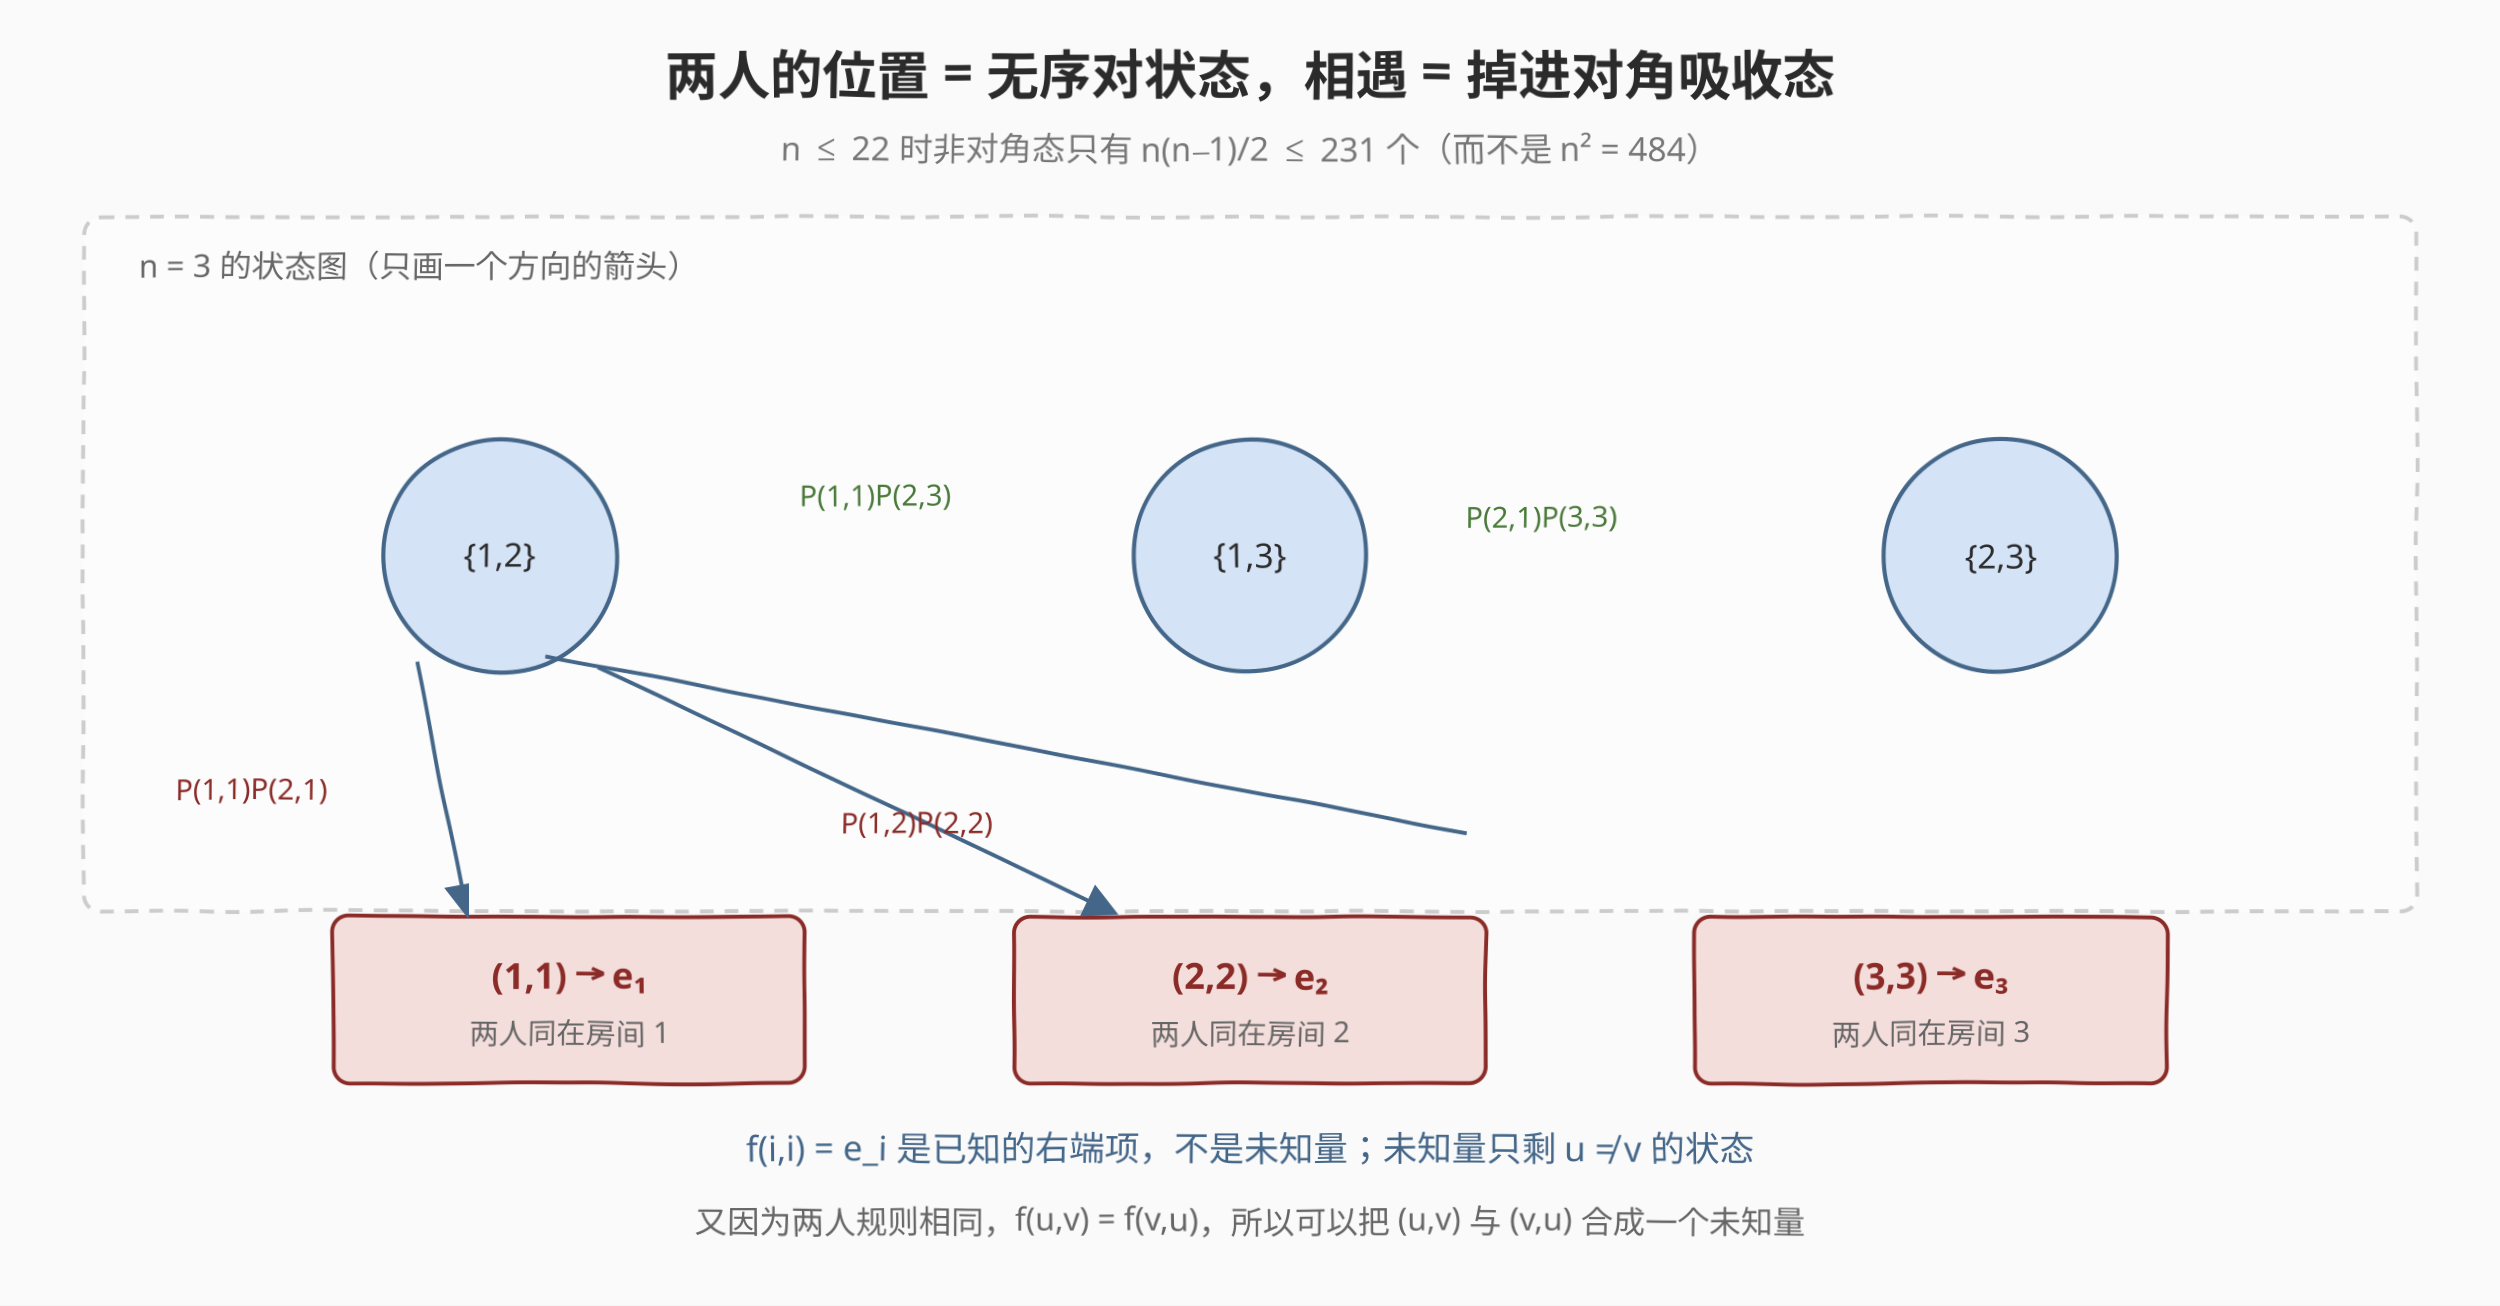
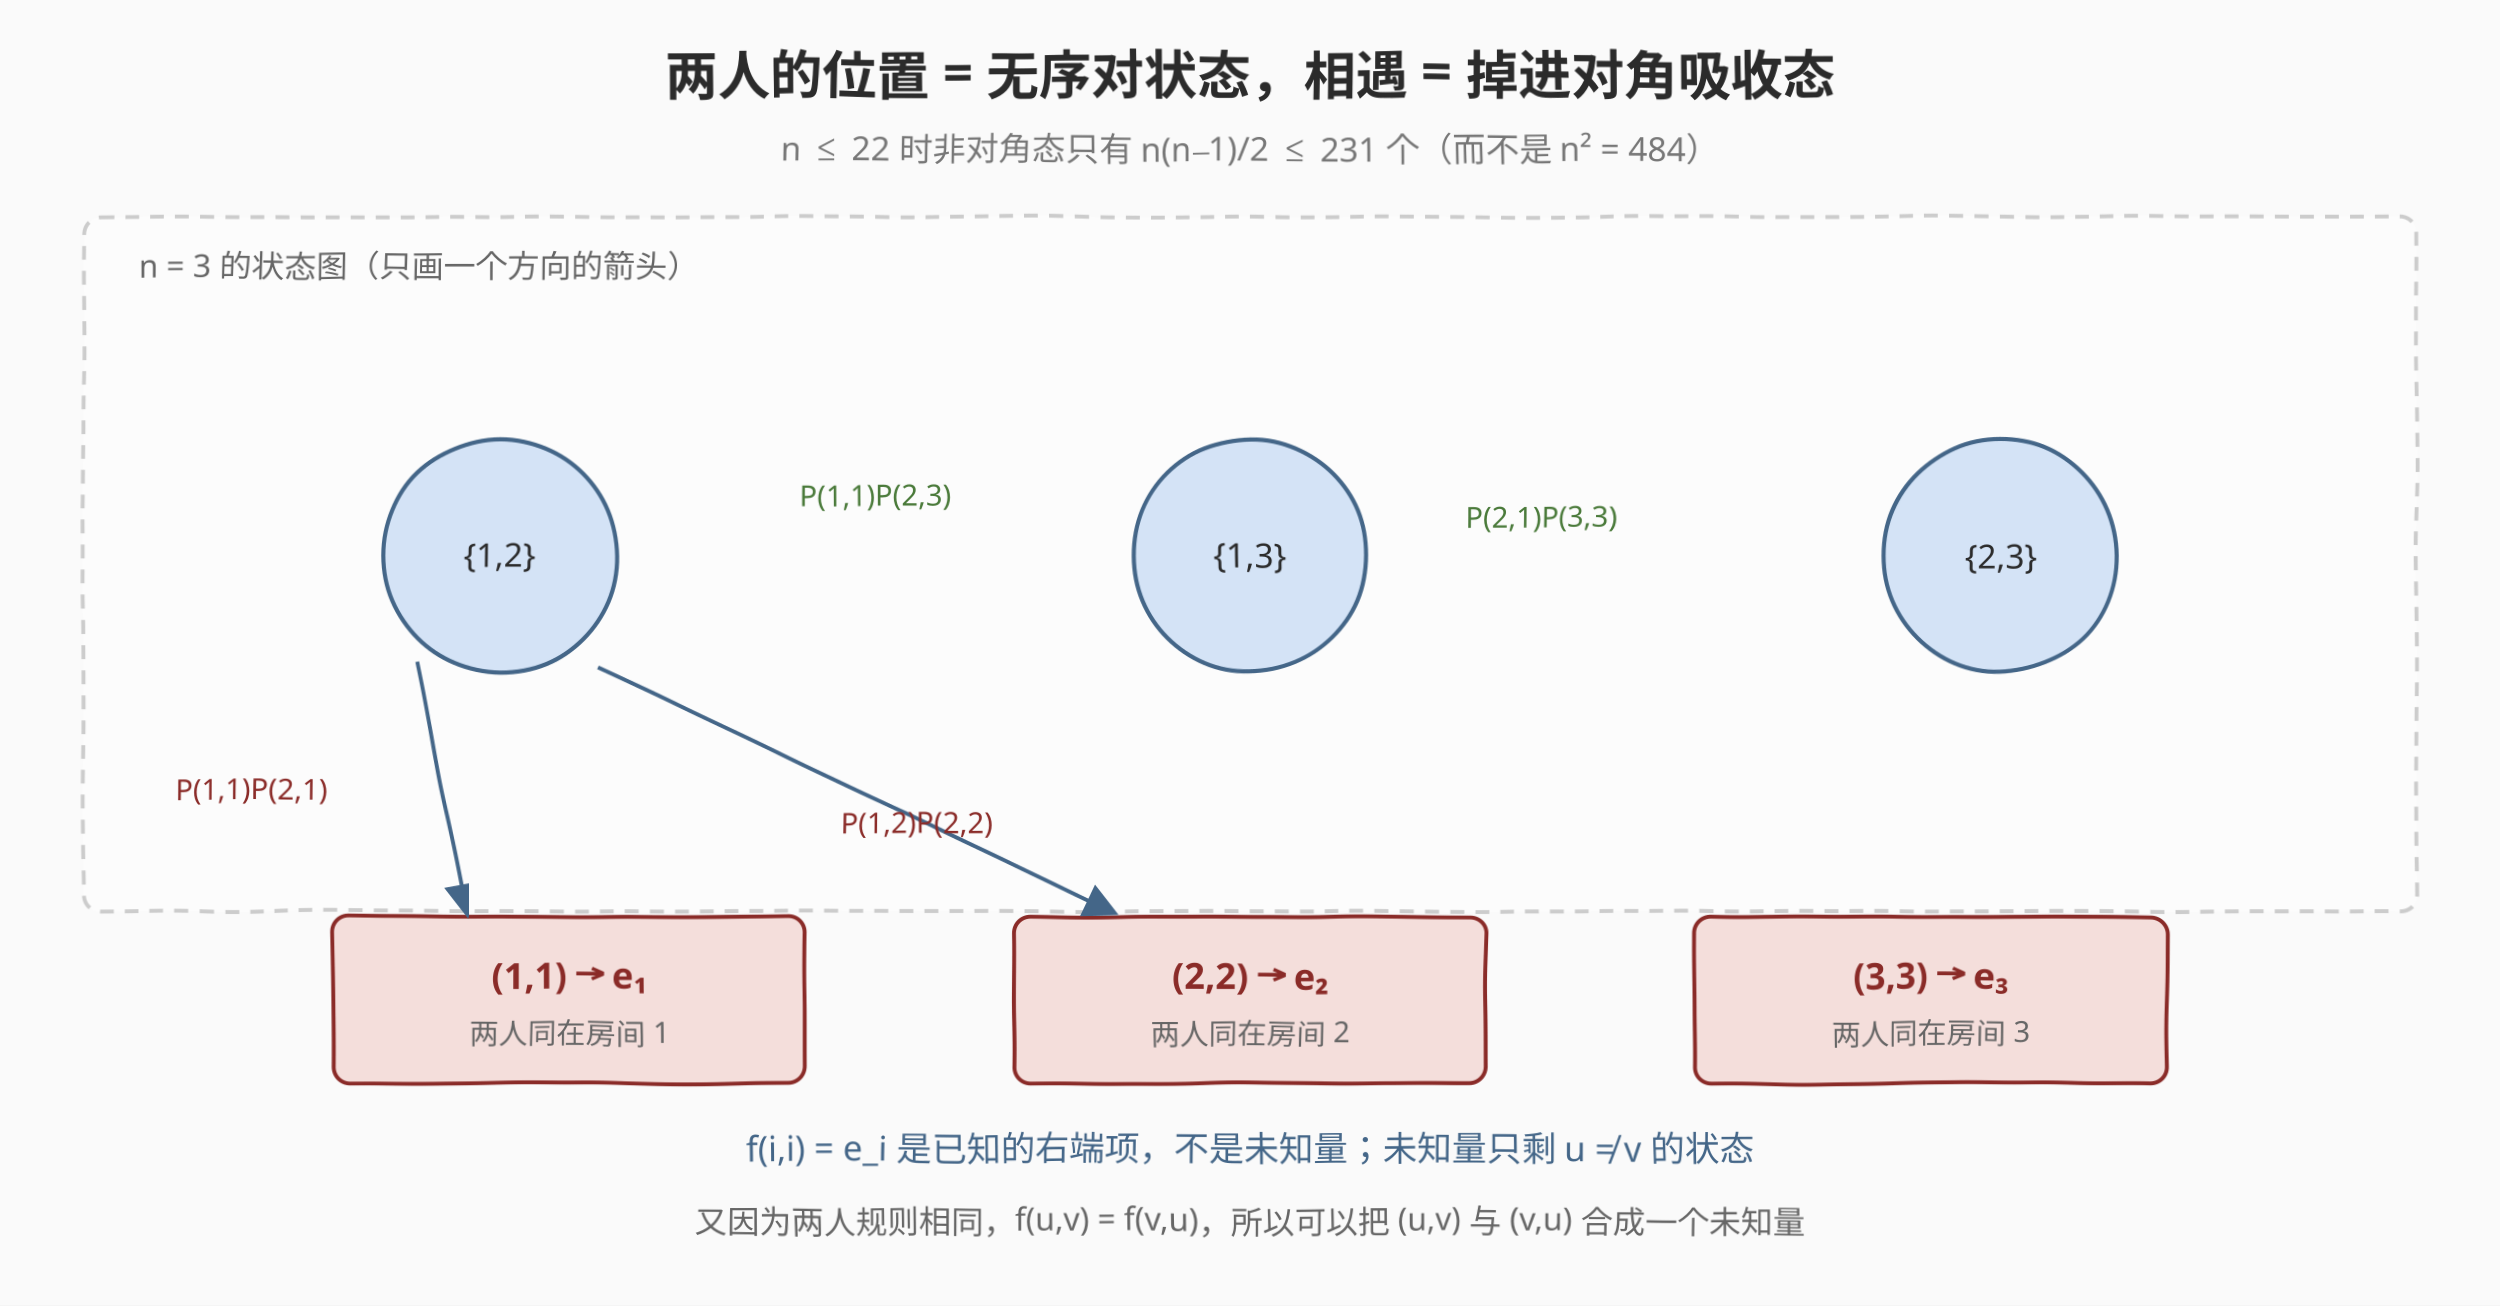
<svg xmlns="http://www.w3.org/2000/svg" width="900" height="470" viewBox="0 0 900 470" font-family="'Comic Sans MS','Marker Felt','Segoe UI','Kaiti SC',楷体,cursive">
  <defs>
    <filter id="rough2" x="-4%" y="-4%" width="108%" height="108%">
      <feTurbulence type="fractalNoise" baseFrequency="0.022" numOctaves="2" seed="11" />
      <feDisplacementMap in="SourceGraphic" scale="1.5" />
    </filter>
    <marker id="arr" markerWidth="9" markerHeight="9" refX="7" refY="4.5" orient="auto">
      <path d="M0,0 L9,4.5 L0,9 z" fill="#446688" />
    </marker>
  </defs>
  <rect width="900" height="470" fill="#fafafa" />
  <text x="450.0" y="34" text-anchor="middle" font-size="19" fill="#2b2b2b" font-weight="bold" filter="url(#rough2)">两人的位置 = 无序对状态，相遇 = 掉进对角吸收态</text>
  <text x="450.0" y="58" text-anchor="middle" font-size="12" fill="#777777" filter="url(#rough2)">n ≤ 22 时非对角态只有 n(n−1)/2 ≤ 231 个（而不是 n² = 484）</text>
  <g filter="url(#rough2)">
    <rect x="30" y="78" width="840" height="250" rx="6" fill="#ffffff" fill-opacity="0.4" stroke="#cccccc" stroke-width="1.4" stroke-dasharray="5 4" />
  </g>
  <text x="50" y="100" text-anchor="start" font-size="11.5" fill="#666666" filter="url(#rough2)">n = 3 的状态图（只画一个方向的箭头）</text>
  <g filter="url(#rough2)">
    <circle cx="180" cy="200" r="42" fill="#cfe0f5" fill-opacity="0.9" stroke="#446688" stroke-width="1.5" />
  </g>
  <text x="180" y="204.32" text-anchor="middle" font-size="12" fill="#2b2b2b" filter="url(#rough2)">{1,2}</text>
  <g filter="url(#rough2)">
    <circle cx="450" cy="200" r="42" fill="#cfe0f5" fill-opacity="0.9" stroke="#446688" stroke-width="1.5" />
  </g>
  <text x="450" y="204.32" text-anchor="middle" font-size="12" fill="#2b2b2b" filter="url(#rough2)">{1,3}</text>
  <g filter="url(#rough2)">
    <circle cx="720" cy="200" r="42" fill="#cfe0f5" fill-opacity="0.9" stroke="#446688" stroke-width="1.5" />
  </g>
  <text x="720" y="204.32" text-anchor="middle" font-size="12" fill="#2b2b2b" filter="url(#rough2)">{2,3}</text>
  <g filter="url(#rough2)">
    <line x1="222" y1="192" x2="408" y2="192" stroke="#446688" stroke-width="1.4" marker-end="url(#arr)" />
  </g>
  <text x="315" y="182" text-anchor="middle" font-size="10.5" fill="#4a7a3a" filter="url(#rough2)">P(1,1)P(2,3)</text>
  <g filter="url(#rough2)">
    <line x1="618" y1="200" x2="492" y2="200" stroke="#446688" stroke-width="1.4" marker-end="url(#arr)" />
  </g>
  <text x="555" y="190" text-anchor="middle" font-size="10.5" fill="#4a7a3a" filter="url(#rough2)">P(2,1)P(3,3)</text>
  <g filter="url(#rough2)">
-     <line x1="196" y1="236" x2="528" y2="300" stroke="#446688" stroke-width="1.4" />
-   </g>
-   <g filter="url(#rough2)">
    <rect x="120" y="330" width="170" height="60" rx="6" fill="#f3d9d6" fill-opacity="0.85" stroke="#8a2b28" stroke-width="1.4" />
  </g>
  <text x="205" y="356" text-anchor="middle" font-size="13" fill="#8a2b28" font-weight="bold" filter="url(#rough2)">(1,1) → e₁</text>
  <text x="205" y="376" text-anchor="middle" font-size="10.5" fill="#666666" filter="url(#rough2)">两人同在房间 1</text>
  <g filter="url(#rough2)">
    <rect x="365" y="330" width="170" height="60" rx="6" fill="#f3d9d6" fill-opacity="0.85" stroke="#8a2b28" stroke-width="1.4" />
  </g>
  <text x="450" y="356" text-anchor="middle" font-size="13" fill="#8a2b28" font-weight="bold" filter="url(#rough2)">(2,2) → e₂</text>
  <text x="450" y="376" text-anchor="middle" font-size="10.5" fill="#666666" filter="url(#rough2)">两人同在房间 2</text>
  <g filter="url(#rough2)">
    <rect x="610" y="330" width="170" height="60" rx="6" fill="#f3d9d6" fill-opacity="0.85" stroke="#8a2b28" stroke-width="1.4" />
  </g>
  <text x="695" y="356" text-anchor="middle" font-size="13" fill="#8a2b28" font-weight="bold" filter="url(#rough2)">(3,3) → e₃</text>
  <text x="695" y="376" text-anchor="middle" font-size="10.5" fill="#666666" filter="url(#rough2)">两人同在房间 3</text>
  <g filter="url(#rough2)">
    <line x1="150" y1="238" x2="168" y2="328" stroke="#446688" stroke-width="1.4" marker-end="url(#arr)" />
  </g>
  <text x="118" y="288" text-anchor="end" font-size="10.5" fill="#8a2b28" filter="url(#rough2)">P(1,1)P(2,1)</text>
  <g filter="url(#rough2)">
    <line x1="215" y1="240" x2="400" y2="328" stroke="#446688" stroke-width="1.4" marker-end="url(#arr)" />
  </g>
  <text x="330" y="300" text-anchor="middle" font-size="10.5" fill="#8a2b28" filter="url(#rough2)">P(1,2)P(2,2)</text>
  <text x="450" y="418" text-anchor="middle" font-size="12.5" fill="#446688" filter="url(#rough2)">f(i,i) = e_i 是已知的右端项，不是未知量；未知量只剩 u ≠ v 的状态</text>
  <text x="450" y="444" text-anchor="middle" font-size="11.5" fill="#666666" filter="url(#rough2)">又因为两人规则相同，f(u,v) = f(v,u)，所以可以把 (u,v) 与 (v,u) 合成一个未知量</text>
</svg>
